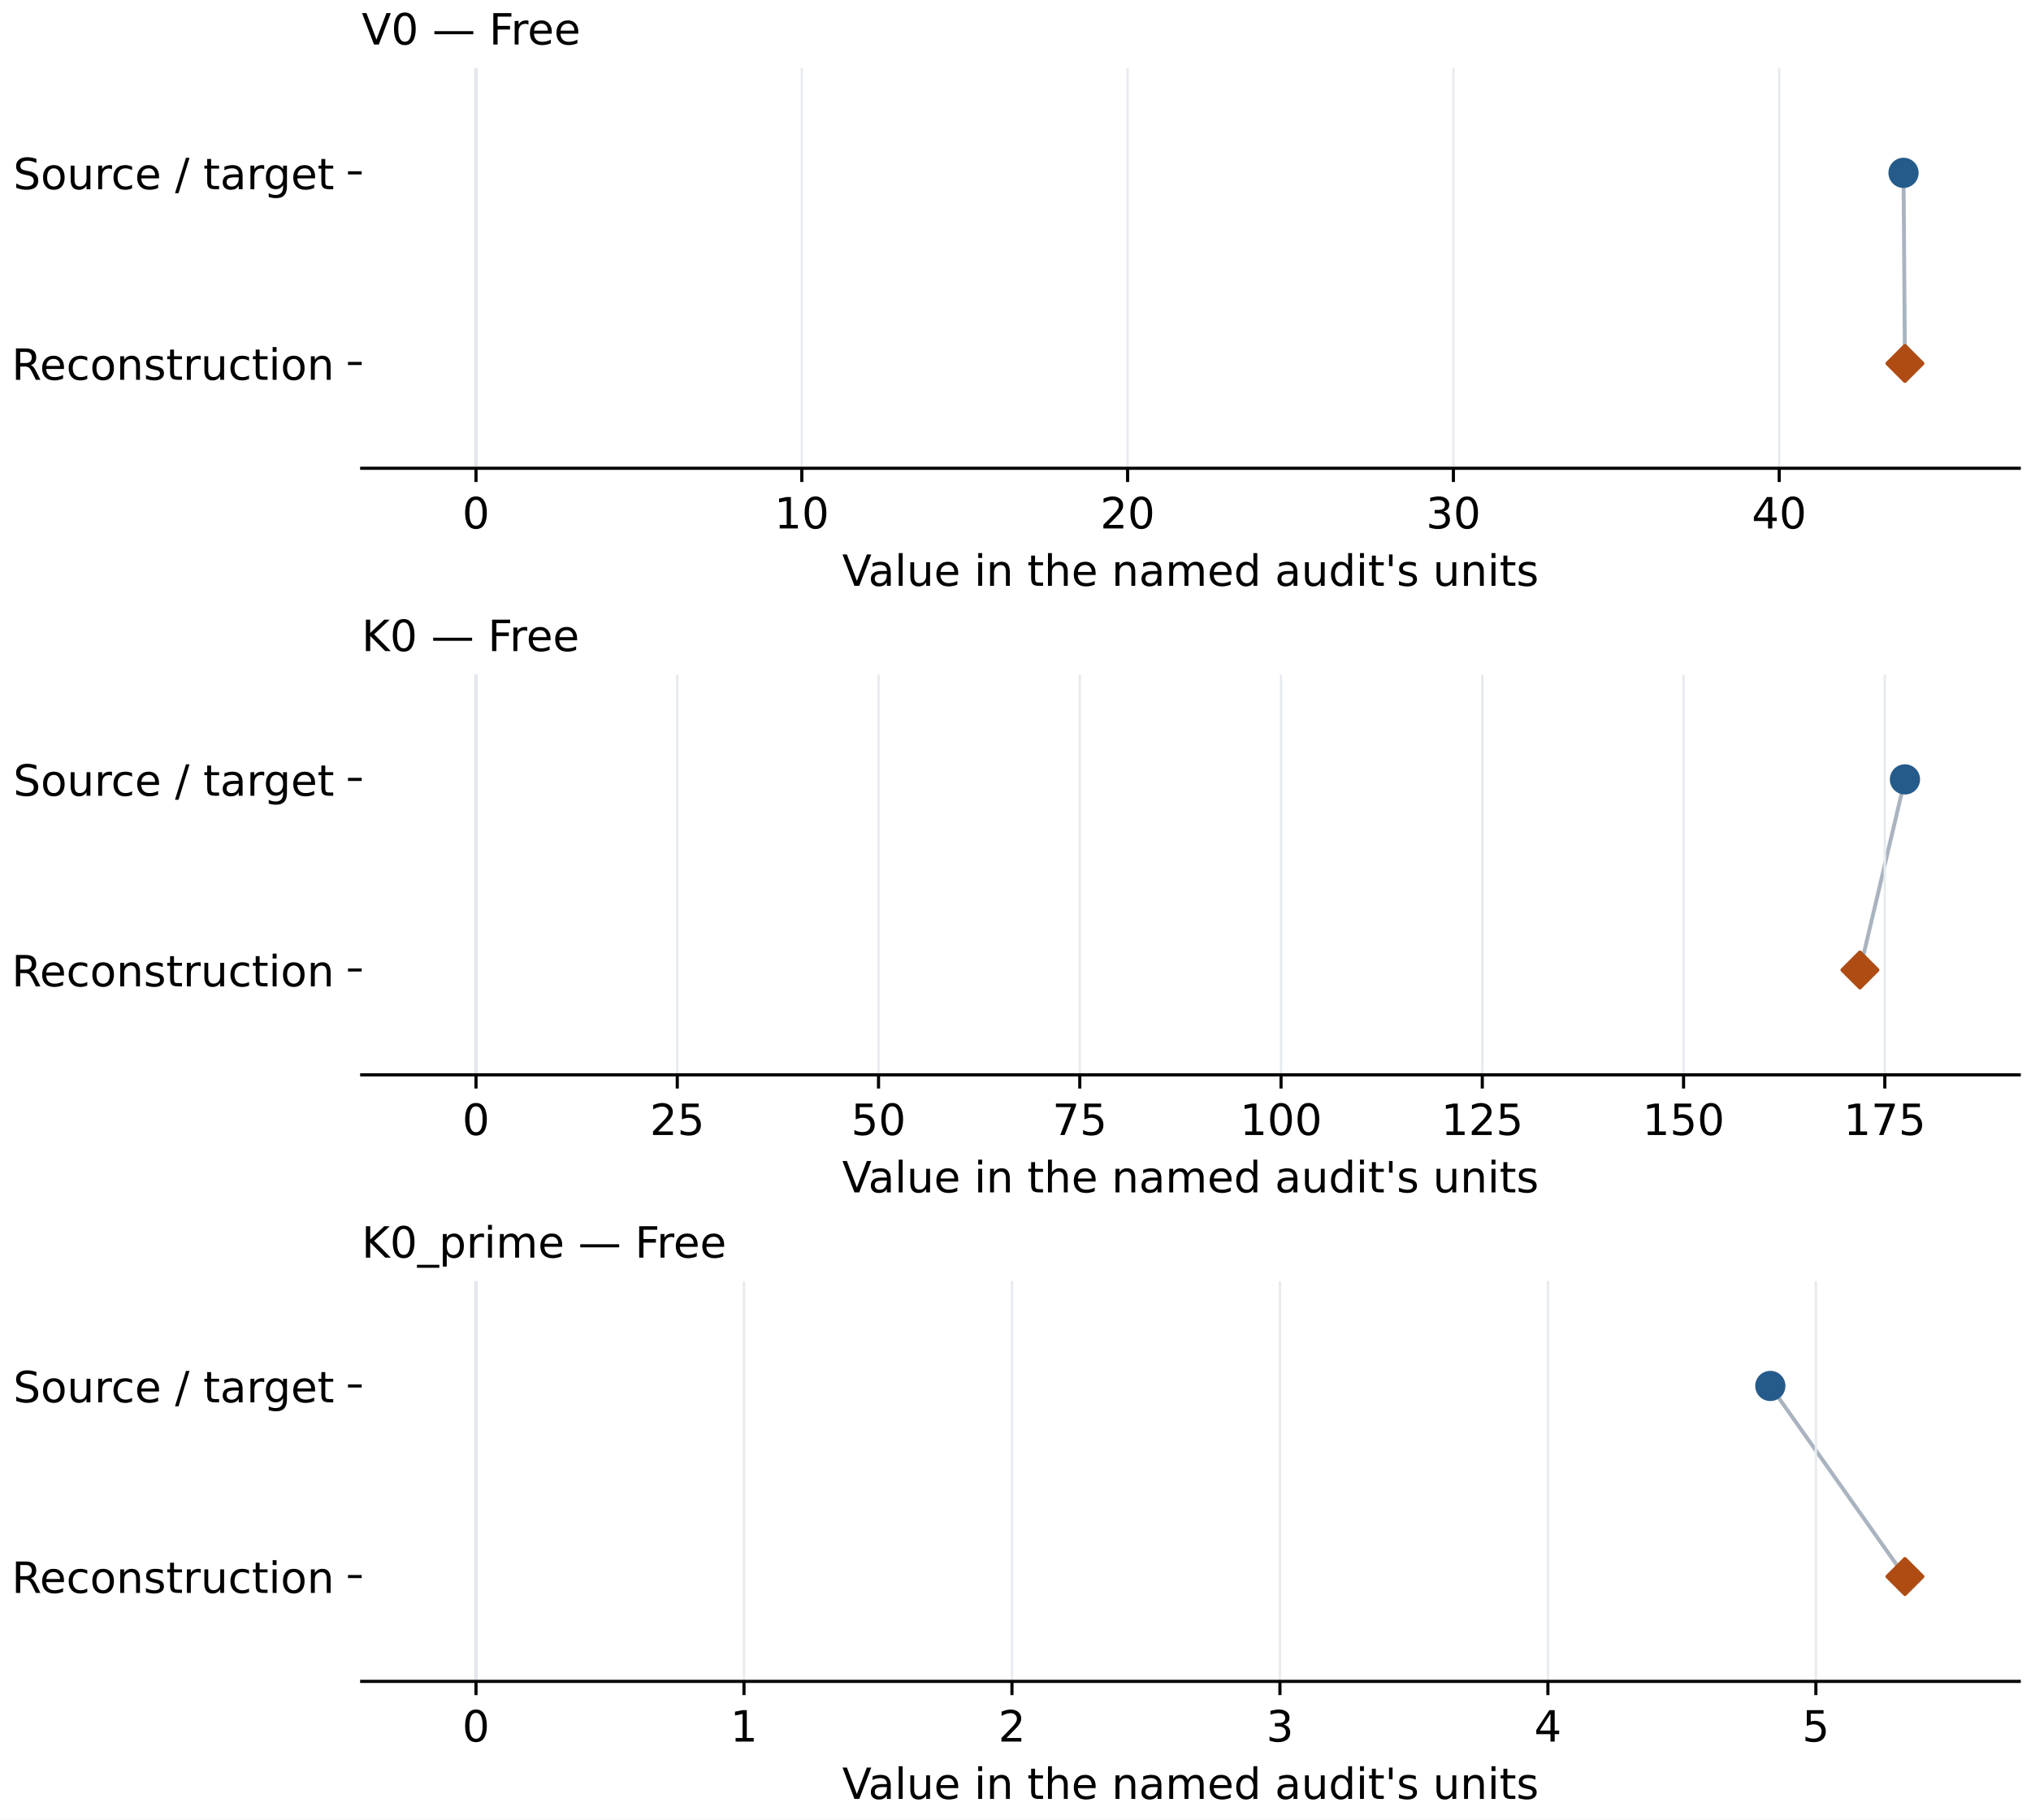
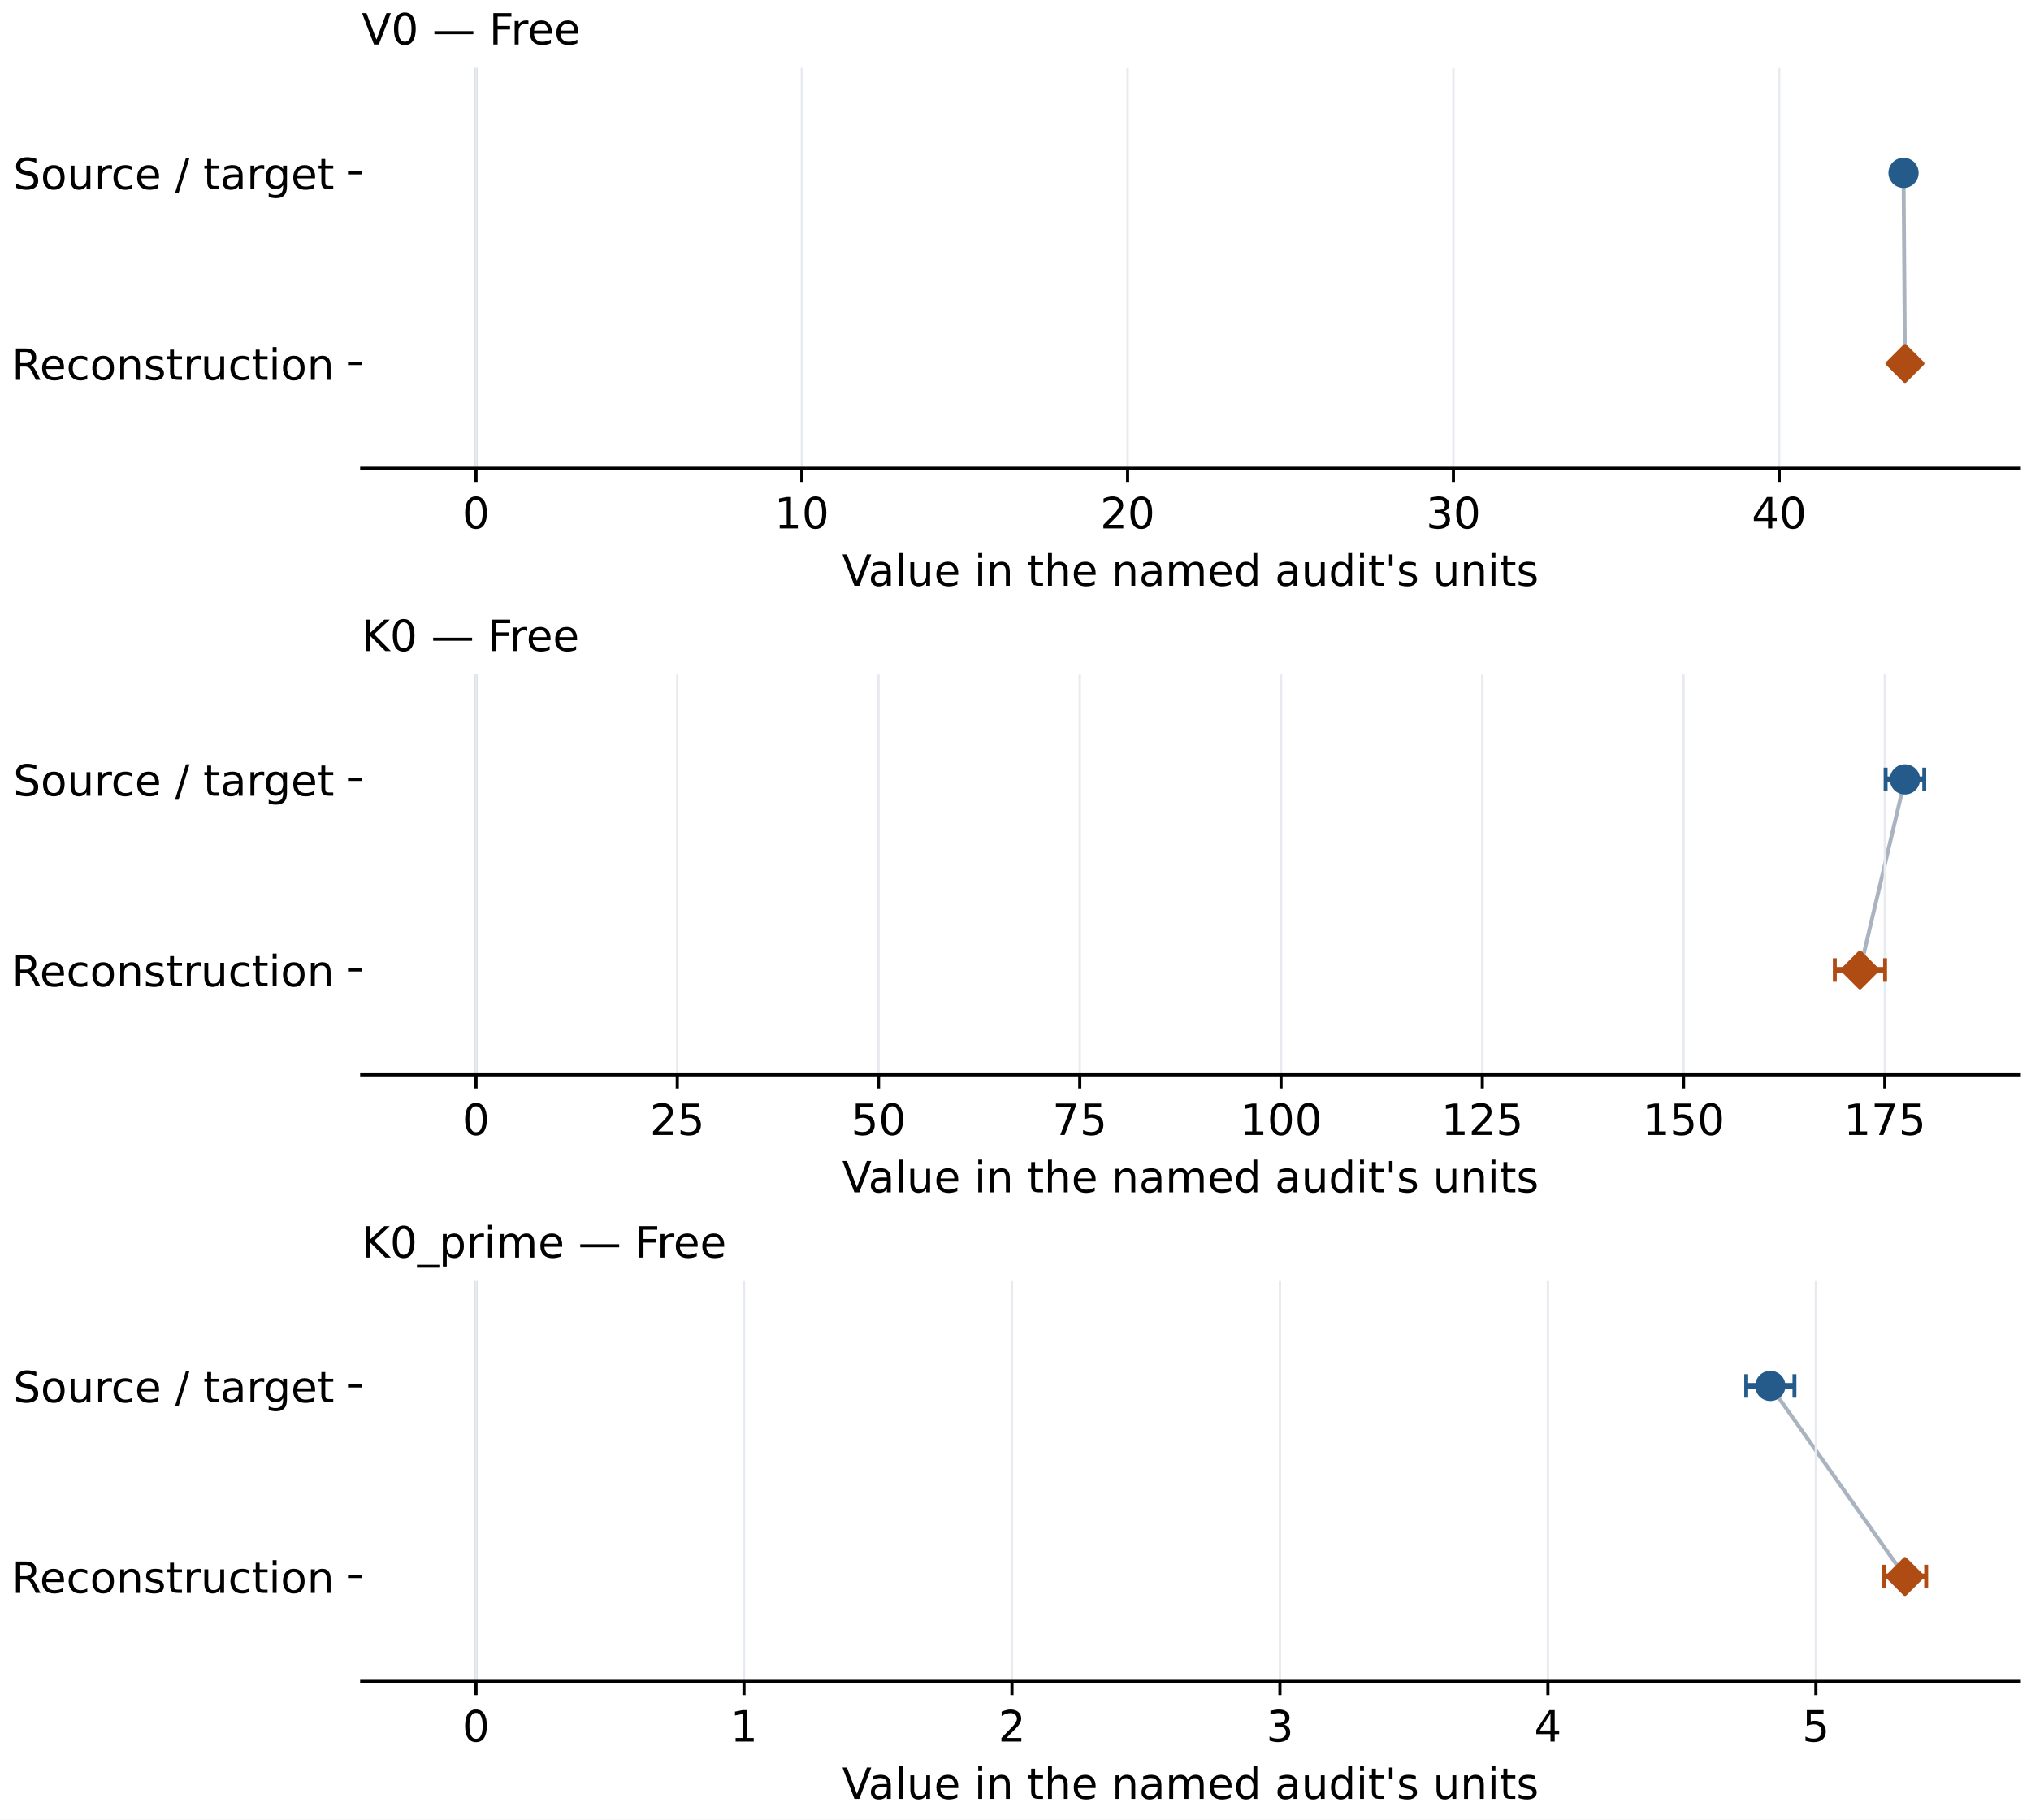
<svg xmlns="http://www.w3.org/2000/svg" xmlns:xlink="http://www.w3.org/1999/xlink" width="518.4pt" height="464.4pt" viewBox="0 0 518.4 464.4" version="1.1">
  <defs>
    <style type="text/css">*{stroke-linejoin: round; stroke-linecap: butt}</style>
  </defs>
  <g id="figure_1">
    <g id="patch_1">
      <path d="M 0 464.4 L 518.4 464.4 L 518.4 0 L 0 0 z " style="fill: #ffffff" />
    </g>
    <g id="axes_1">
      <g id="patch_2">
        <path d="M 92.321 119.508 L 515.4 119.508 L 515.4 17.359 L 92.321 17.359 z " style="fill: #ffffff" />
      </g>
      <g id="line2d_1">
        <path d="M 121.499 119.508 L 121.499 17.359 " clip-path="url(#p881a610187)" style="fill: none; stroke: #c3cad2; stroke-width: 0.7; stroke-linecap: square" />
      </g>
      <g id="line2d_2">
        <path d="M 485.862 44.112 L 486.222 92.754 " clip-path="url(#p881a610187)" style="fill: none; stroke: #aab4c0; stroke-linecap: square" />
      </g>
      <g id="matplotlib.axis_1">
        <g id="xtick_1">
          <g id="line2d_3">
            <path d="M 121.499 119.508 L 121.499 17.359 " clip-path="url(#p881a610187)" style="fill: none; stroke: #e7eaee; stroke-width: 0.6; stroke-linecap: square" />
          </g>
          <g id="line2d_4">
            <defs>
              <path id="mb45e14ee2d" d="M 0 0 L 0 3.5 " style="stroke: #000000; stroke-width: 0.8" />
            </defs>
            <g>
              <use xlink:href="#mb45e14ee2d" x="121.499" y="119.508" style="stroke: #000000; stroke-width: 0.8" />
            </g>
          </g>
          <g id="text_1">
            <text style="font: 11px 'DejaVu Sans', Arial, sans-serif; text-anchor: middle" x="121.499" y="134.866" transform="rotate(-0 121.4993 134.8662)">0</text>
          </g>
        </g>
        <g id="xtick_2">
          <g id="line2d_5">
            <path d="M 204.657 119.508 L 204.657 17.359 " clip-path="url(#p881a610187)" style="fill: none; stroke: #e7eaee; stroke-width: 0.6; stroke-linecap: square" />
          </g>
          <g id="line2d_6">
            <g>
              <use xlink:href="#mb45e14ee2d" x="204.657" y="119.508" style="stroke: #000000; stroke-width: 0.8" />
            </g>
          </g>
          <g id="text_2">
            <text style="font: 11px 'DejaVu Sans', Arial, sans-serif; text-anchor: middle" x="204.657" y="134.866" transform="rotate(-0 204.6568 134.8662)">10</text>
          </g>
        </g>
        <g id="xtick_3">
          <g id="line2d_7">
            <path d="M 287.814 119.508 L 287.814 17.359 " clip-path="url(#p881a610187)" style="fill: none; stroke: #e7eaee; stroke-width: 0.6; stroke-linecap: square" />
          </g>
          <g id="line2d_8">
            <g>
              <use xlink:href="#mb45e14ee2d" x="287.814" y="119.508" style="stroke: #000000; stroke-width: 0.8" />
            </g>
          </g>
          <g id="text_3">
            <text style="font: 11px 'DejaVu Sans', Arial, sans-serif; text-anchor: middle" x="287.814" y="134.866" transform="rotate(-0 287.8143 134.8662)">20</text>
          </g>
        </g>
        <g id="xtick_4">
          <g id="line2d_9">
            <path d="M 370.972 119.508 L 370.972 17.359 " clip-path="url(#p881a610187)" style="fill: none; stroke: #e7eaee; stroke-width: 0.6; stroke-linecap: square" />
          </g>
          <g id="line2d_10">
            <g>
              <use xlink:href="#mb45e14ee2d" x="370.972" y="119.508" style="stroke: #000000; stroke-width: 0.8" />
            </g>
          </g>
          <g id="text_4">
            <text style="font: 11px 'DejaVu Sans', Arial, sans-serif; text-anchor: middle" x="370.972" y="134.866" transform="rotate(-0 370.9718 134.8662)">30</text>
          </g>
        </g>
        <g id="xtick_5">
          <g id="line2d_11">
            <path d="M 454.129 119.508 L 454.129 17.359 " clip-path="url(#p881a610187)" style="fill: none; stroke: #e7eaee; stroke-width: 0.6; stroke-linecap: square" />
          </g>
          <g id="line2d_12">
            <g>
              <use xlink:href="#mb45e14ee2d" x="454.129" y="119.508" style="stroke: #000000; stroke-width: 0.8" />
            </g>
          </g>
          <g id="text_5">
            <text style="font: 11px 'DejaVu Sans', Arial, sans-serif; text-anchor: middle" x="454.129" y="134.866" transform="rotate(-0 454.1293 134.8662)">40</text>
          </g>
        </g>
        <g id="text_6">
          <text style="font: 11px 'DejaVu Sans', Arial, sans-serif; text-anchor: middle" x="303.861" y="149.512" transform="rotate(-0 303.8606 149.5121)">Value in the named audit's units</text>
        </g>
      </g>
      <g id="matplotlib.axis_2">
        <g id="ytick_1">
          <g id="line2d_13">
            <defs>
              <path id="m7f30f8d901" d="M 0 0 L -3.5 0 " style="stroke: #000000; stroke-width: 0.8" />
            </defs>
            <g>
              <use xlink:href="#m7f30f8d901" x="92.321" y="92.754" style="stroke: #000000; stroke-width: 0.8" />
            </g>
          </g>
          <g id="text_7">
            <text style="font: 11px 'DejaVu Sans', Arial, sans-serif; text-anchor: end" x="85.321" y="96.934" transform="rotate(-0 85.32149 96.93362)">Reconstruction</text>
          </g>
        </g>
        <g id="ytick_2">
          <g id="line2d_14">
            <g>
              <use xlink:href="#m7f30f8d901" x="92.321" y="44.112" style="stroke: #000000; stroke-width: 0.8" />
            </g>
          </g>
          <g id="text_8">
            <text style="font: 11px 'DejaVu Sans', Arial, sans-serif; text-anchor: end" x="85.321" y="48.291" transform="rotate(-0 85.32149 48.29107)">Source / target</text>
          </g>
        </g>
      </g>
      <g id="PathCollection_1">
        <defs>
          <path id="m5b1aaaca44" d="M 0 3.354 C 0.89 3.354 1.743 3.001 2.372 2.372 C 3.001 1.743 3.354 0.89 3.354 0 C 3.354 -0.89 3.001 -1.743 2.372 -2.372 C 1.743 -3.001 0.89 -3.354 0 -3.354 C -0.89 -3.354 -1.743 -3.001 -2.372 -2.372 C -3.001 -1.743 -3.354 -0.89 -3.354 0 C -3.354 0.89 -3.001 1.743 -2.372 2.372 C -1.743 3.001 -0.89 3.354 0 3.354 z " style="stroke: #245b8a" />
        </defs>
        <g clip-path="url(#p881a610187)">
          <use xlink:href="#m5b1aaaca44" x="485.862" y="44.112" style="fill: #245b8a; stroke: #245b8a" />
        </g>
      </g>
      <g id="PathCollection_2">
        <defs>
          <path id="m79c71298e6" d="M -0 4.472 L 4.472 0 L 0 -4.472 L -4.472 -0 z " style="stroke: #ae4c14" />
        </defs>
        <g clip-path="url(#p881a610187)">
          <use xlink:href="#m79c71298e6" x="486.222" y="92.754" style="fill: #ae4c14; stroke: #ae4c14" />
        </g>
      </g>
+       <g id="LineCollection_1">
+         <path d="M 485.263 44.112 L 486.461 44.112 " clip-path="url(#p881a610187)" style="fill: none; stroke: #245b8a; stroke-width: 1.5" />
+       </g>
+       <g id="line2d_15">
+         <defs>
+           <path id="m002537e231" d="M 0 3 L 0 -3 " style="stroke: #245b8a" />
+         </defs>
+         <g clip-path="url(#p881a610187)">
+           <use xlink:href="#m002537e231" x="485.263" y="44.112" style="fill: #245b8a; stroke: #245b8a" />
+         </g>
+       </g>
+       <g id="line2d_16">
+         <g clip-path="url(#p881a610187)">
+           <use xlink:href="#m002537e231" x="486.461" y="44.112" style="fill: #245b8a; stroke: #245b8a" />
+         </g>
+       </g>
+       <g id="LineCollection_2">
+         <path d="M 485.752 92.754 L 486.692 92.754 " clip-path="url(#p881a610187)" style="fill: none; stroke: #ae4c14; stroke-width: 1.5" />
+       </g>
+       <g id="line2d_17">
+         <defs>
+           <path id="m3def4cd5cd" d="M 0 3 L 0 -3 " style="stroke: #ae4c14" />
+         </defs>
+         <g clip-path="url(#p881a610187)">
+           <use xlink:href="#m3def4cd5cd" x="485.752" y="92.754" style="fill: #ae4c14; stroke: #ae4c14" />
+         </g>
+       </g>
+       <g id="line2d_18">
+         <g clip-path="url(#p881a610187)">
+           <use xlink:href="#m3def4cd5cd" x="486.692" y="92.754" style="fill: #ae4c14; stroke: #ae4c14" />
+         </g>
+       </g>
      <g id="patch_3">
        <path d="M 92.321 119.508 L 515.4 119.508 " style="fill: none; stroke: #000000; stroke-width: 0.8; stroke-linejoin: miter; stroke-linecap: square" />
      </g>
      <g id="text_9">
        <text style="font: 11px 'DejaVu Sans', Arial, sans-serif; text-anchor: start" x="92.321" y="11.359" transform="rotate(-0 92.32149 11.35852)">V0 — Free</text>
      </g>
    </g>
    <g id="axes_2">
      <g id="patch_4">
        <path d="M 92.321 274.308 L 515.4 274.308 L 515.4 172.159 L 92.321 172.159 z " style="fill: #ffffff" />
      </g>
-       <g id="line2d_15">
+       <g id="line2d_19">
        <path d="M 121.499 274.308 L 121.499 172.159 " clip-path="url(#p8bce2dddd9)" style="fill: none; stroke: #c3cad2; stroke-width: 0.7; stroke-linecap: square" />
      </g>
-       <g id="line2d_16">
+       <g id="line2d_20">
        <path d="M 486.222 198.912 L 474.738 247.554 " clip-path="url(#p8bce2dddd9)" style="fill: none; stroke: #aab4c0; stroke-linecap: square" />
      </g>
      <g id="matplotlib.axis_3">
        <g id="xtick_6">
-           <g id="line2d_17">
+           <g id="line2d_21">
            <path d="M 121.499 274.308 L 121.499 172.159 " clip-path="url(#p8bce2dddd9)" style="fill: none; stroke: #e7eaee; stroke-width: 0.6; stroke-linecap: square" />
          </g>
-           <g id="line2d_18">
+           <g id="line2d_22">
            <g>
              <use xlink:href="#mb45e14ee2d" x="121.499" y="274.308" style="stroke: #000000; stroke-width: 0.8" />
            </g>
          </g>
          <g id="text_10">
            <text style="font: 11px 'DejaVu Sans', Arial, sans-serif; text-anchor: middle" x="121.499" y="289.666" transform="rotate(-0 121.4993 289.6662)">0</text>
          </g>
        </g>
        <g id="xtick_7">
-           <g id="line2d_19">
+           <g id="line2d_23">
            <path d="M 172.869 274.308 L 172.869 172.159 " clip-path="url(#p8bce2dddd9)" style="fill: none; stroke: #e7eaee; stroke-width: 0.6; stroke-linecap: square" />
          </g>
-           <g id="line2d_20">
+           <g id="line2d_24">
            <g>
              <use xlink:href="#mb45e14ee2d" x="172.869" y="274.308" style="stroke: #000000; stroke-width: 0.8" />
            </g>
          </g>
          <g id="text_11">
            <text style="font: 11px 'DejaVu Sans', Arial, sans-serif; text-anchor: middle" x="172.869" y="289.666" transform="rotate(-0 172.8687 289.6662)">25</text>
          </g>
        </g>
        <g id="xtick_8">
-           <g id="line2d_21">
+           <g id="line2d_25">
            <path d="M 224.238 274.308 L 224.238 172.159 " clip-path="url(#p8bce2dddd9)" style="fill: none; stroke: #e7eaee; stroke-width: 0.6; stroke-linecap: square" />
          </g>
-           <g id="line2d_22">
+           <g id="line2d_26">
            <g>
              <use xlink:href="#mb45e14ee2d" x="224.238" y="274.308" style="stroke: #000000; stroke-width: 0.8" />
            </g>
          </g>
          <g id="text_12">
            <text style="font: 11px 'DejaVu Sans', Arial, sans-serif; text-anchor: middle" x="224.238" y="289.666" transform="rotate(-0 224.2381 289.6662)">50</text>
          </g>
        </g>
        <g id="xtick_9">
-           <g id="line2d_23">
+           <g id="line2d_27">
            <path d="M 275.607 274.308 L 275.607 172.159 " clip-path="url(#p8bce2dddd9)" style="fill: none; stroke: #e7eaee; stroke-width: 0.6; stroke-linecap: square" />
          </g>
-           <g id="line2d_24">
+           <g id="line2d_28">
            <g>
              <use xlink:href="#mb45e14ee2d" x="275.607" y="274.308" style="stroke: #000000; stroke-width: 0.8" />
            </g>
          </g>
          <g id="text_13">
            <text style="font: 11px 'DejaVu Sans', Arial, sans-serif; text-anchor: middle" x="275.607" y="289.666" transform="rotate(-0 275.6075 289.6662)">75</text>
          </g>
        </g>
        <g id="xtick_10">
-           <g id="line2d_25">
+           <g id="line2d_29">
            <path d="M 326.977 274.308 L 326.977 172.159 " clip-path="url(#p8bce2dddd9)" style="fill: none; stroke: #e7eaee; stroke-width: 0.6; stroke-linecap: square" />
          </g>
-           <g id="line2d_26">
+           <g id="line2d_30">
            <g>
              <use xlink:href="#mb45e14ee2d" x="326.977" y="274.308" style="stroke: #000000; stroke-width: 0.8" />
            </g>
          </g>
          <g id="text_14">
            <text style="font: 11px 'DejaVu Sans', Arial, sans-serif; text-anchor: middle" x="326.977" y="289.666" transform="rotate(-0 326.9768 289.6662)">100</text>
          </g>
        </g>
        <g id="xtick_11">
-           <g id="line2d_27">
+           <g id="line2d_31">
            <path d="M 378.346 274.308 L 378.346 172.159 " clip-path="url(#p8bce2dddd9)" style="fill: none; stroke: #e7eaee; stroke-width: 0.6; stroke-linecap: square" />
          </g>
-           <g id="line2d_28">
+           <g id="line2d_32">
            <g>
              <use xlink:href="#mb45e14ee2d" x="378.346" y="274.308" style="stroke: #000000; stroke-width: 0.8" />
            </g>
          </g>
          <g id="text_15">
            <text style="font: 11px 'DejaVu Sans', Arial, sans-serif; text-anchor: middle" x="378.346" y="289.666" transform="rotate(-0 378.3462 289.6662)">125</text>
          </g>
        </g>
        <g id="xtick_12">
-           <g id="line2d_29">
+           <g id="line2d_33">
            <path d="M 429.716 274.308 L 429.716 172.159 " clip-path="url(#p8bce2dddd9)" style="fill: none; stroke: #e7eaee; stroke-width: 0.6; stroke-linecap: square" />
          </g>
-           <g id="line2d_30">
+           <g id="line2d_34">
            <g>
              <use xlink:href="#mb45e14ee2d" x="429.716" y="274.308" style="stroke: #000000; stroke-width: 0.8" />
            </g>
          </g>
          <g id="text_16">
            <text style="font: 11px 'DejaVu Sans', Arial, sans-serif; text-anchor: middle" x="429.716" y="289.666" transform="rotate(-0 429.7156 289.6662)">150</text>
          </g>
        </g>
        <g id="xtick_13">
-           <g id="line2d_31">
+           <g id="line2d_35">
            <path d="M 481.085 274.308 L 481.085 172.159 " clip-path="url(#p8bce2dddd9)" style="fill: none; stroke: #e7eaee; stroke-width: 0.6; stroke-linecap: square" />
          </g>
-           <g id="line2d_32">
+           <g id="line2d_36">
            <g>
              <use xlink:href="#mb45e14ee2d" x="481.085" y="274.308" style="stroke: #000000; stroke-width: 0.8" />
            </g>
          </g>
          <g id="text_17">
            <text style="font: 11px 'DejaVu Sans', Arial, sans-serif; text-anchor: middle" x="481.085" y="289.666" transform="rotate(-0 481.085 289.6662)">175</text>
          </g>
        </g>
        <g id="text_18">
          <text style="font: 11px 'DejaVu Sans', Arial, sans-serif; text-anchor: middle" x="303.861" y="304.312" transform="rotate(-0 303.8606 304.3121)">Value in the named audit's units</text>
        </g>
      </g>
      <g id="matplotlib.axis_4">
        <g id="ytick_3">
-           <g id="line2d_33">
+           <g id="line2d_37">
            <g>
              <use xlink:href="#m7f30f8d901" x="92.321" y="247.554" style="stroke: #000000; stroke-width: 0.8" />
            </g>
          </g>
          <g id="text_19">
            <text style="font: 11px 'DejaVu Sans', Arial, sans-serif; text-anchor: end" x="85.321" y="251.734" transform="rotate(-0 85.32149 251.7336)">Reconstruction</text>
          </g>
        </g>
        <g id="ytick_4">
-           <g id="line2d_34">
+           <g id="line2d_38">
            <g>
              <use xlink:href="#m7f30f8d901" x="92.321" y="198.912" style="stroke: #000000; stroke-width: 0.8" />
            </g>
          </g>
          <g id="text_20">
            <text style="font: 11px 'DejaVu Sans', Arial, sans-serif; text-anchor: end" x="85.321" y="203.091" transform="rotate(-0 85.32149 203.0911)">Source / target</text>
          </g>
        </g>
      </g>
      <g id="PathCollection_3">
        <g clip-path="url(#p8bce2dddd9)">
          <use xlink:href="#m5b1aaaca44" x="486.222" y="198.912" style="fill: #245b8a; stroke: #245b8a" />
        </g>
      </g>
      <g id="PathCollection_4">
        <g clip-path="url(#p8bce2dddd9)">
          <use xlink:href="#m79c71298e6" x="474.738" y="247.554" style="fill: #ae4c14; stroke: #ae4c14" />
+         </g>
+       </g>
+       <g id="LineCollection_3">
+         <path d="M 481.29 198.912 L 491.153 198.912 " clip-path="url(#p8bce2dddd9)" style="fill: none; stroke: #245b8a; stroke-width: 1.5" />
+       </g>
+       <g id="line2d_39">
+         <g clip-path="url(#p8bce2dddd9)">
+           <use xlink:href="#m002537e231" x="481.29" y="198.912" style="fill: #245b8a; stroke: #245b8a" />
+         </g>
+       </g>
+       <g id="line2d_40">
+         <g clip-path="url(#p8bce2dddd9)">
+           <use xlink:href="#m002537e231" x="491.153" y="198.912" style="fill: #245b8a; stroke: #245b8a" />
+         </g>
+       </g>
+       <g id="LineCollection_4">
+         <path d="M 468.325 247.554 L 481.15 247.554 " clip-path="url(#p8bce2dddd9)" style="fill: none; stroke: #ae4c14; stroke-width: 1.5" />
+       </g>
+       <g id="line2d_41">
+         <g clip-path="url(#p8bce2dddd9)">
+           <use xlink:href="#m3def4cd5cd" x="468.325" y="247.554" style="fill: #ae4c14; stroke: #ae4c14" />
+         </g>
+       </g>
+       <g id="line2d_42">
+         <g clip-path="url(#p8bce2dddd9)">
+           <use xlink:href="#m3def4cd5cd" x="481.15" y="247.554" style="fill: #ae4c14; stroke: #ae4c14" />
        </g>
      </g>
      <g id="patch_5">
        <path d="M 92.321 274.308 L 515.4 274.308 " style="fill: none; stroke: #000000; stroke-width: 0.8; stroke-linejoin: miter; stroke-linecap: square" />
      </g>
      <g id="text_21">
        <text style="font: 11px 'DejaVu Sans', Arial, sans-serif; text-anchor: start" x="92.321" y="166.159" transform="rotate(-0 92.32149 166.1585)">K0 — Free</text>
      </g>
    </g>
    <g id="axes_3">
      <g id="patch_6">
        <path d="M 92.321 429.108 L 515.4 429.108 L 515.4 326.959 L 92.321 326.959 z " style="fill: #ffffff" />
      </g>
-       <g id="line2d_35">
+       <g id="line2d_43">
        <path d="M 121.499 429.108 L 121.499 326.959 " clip-path="url(#p3969492e78)" style="fill: none; stroke: #c3cad2; stroke-width: 0.7; stroke-linecap: square" />
      </g>
-       <g id="line2d_36">
+       <g id="line2d_44">
        <path d="M 451.865 353.712 L 486.222 402.354 " clip-path="url(#p3969492e78)" style="fill: none; stroke: #aab4c0; stroke-linecap: square" />
      </g>
      <g id="matplotlib.axis_5">
        <g id="xtick_14">
-           <g id="line2d_37">
+           <g id="line2d_45">
            <path d="M 121.499 429.108 L 121.499 326.959 " clip-path="url(#p3969492e78)" style="fill: none; stroke: #e7eaee; stroke-width: 0.6; stroke-linecap: square" />
          </g>
-           <g id="line2d_38">
+           <g id="line2d_46">
            <g>
              <use xlink:href="#mb45e14ee2d" x="121.499" y="429.108" style="stroke: #000000; stroke-width: 0.8" />
            </g>
          </g>
          <g id="text_22">
            <text style="font: 11px 'DejaVu Sans', Arial, sans-serif; text-anchor: middle" x="121.499" y="444.466" transform="rotate(-0 121.4993 444.4662)">0</text>
          </g>
        </g>
        <g id="xtick_15">
-           <g id="line2d_39">
+           <g id="line2d_47">
            <path d="M 189.898 429.108 L 189.898 326.959 " clip-path="url(#p3969492e78)" style="fill: none; stroke: #e7eaee; stroke-width: 0.6; stroke-linecap: square" />
          </g>
-           <g id="line2d_40">
+           <g id="line2d_48">
            <g>
              <use xlink:href="#mb45e14ee2d" x="189.898" y="429.108" style="stroke: #000000; stroke-width: 0.8" />
            </g>
          </g>
          <g id="text_23">
            <text style="font: 11px 'DejaVu Sans', Arial, sans-serif; text-anchor: middle" x="189.898" y="444.466" transform="rotate(-0 189.898 444.4662)">1</text>
          </g>
        </g>
        <g id="xtick_16">
-           <g id="line2d_41">
+           <g id="line2d_49">
            <path d="M 258.297 429.108 L 258.297 326.959 " clip-path="url(#p3969492e78)" style="fill: none; stroke: #e7eaee; stroke-width: 0.6; stroke-linecap: square" />
          </g>
-           <g id="line2d_42">
+           <g id="line2d_50">
            <g>
              <use xlink:href="#mb45e14ee2d" x="258.297" y="429.108" style="stroke: #000000; stroke-width: 0.8" />
            </g>
          </g>
          <g id="text_24">
            <text style="font: 11px 'DejaVu Sans', Arial, sans-serif; text-anchor: middle" x="258.297" y="444.466" transform="rotate(-0 258.2967 444.4662)">2</text>
          </g>
        </g>
        <g id="xtick_17">
-           <g id="line2d_43">
+           <g id="line2d_51">
            <path d="M 326.695 429.108 L 326.695 326.959 " clip-path="url(#p3969492e78)" style="fill: none; stroke: #e7eaee; stroke-width: 0.6; stroke-linecap: square" />
          </g>
-           <g id="line2d_44">
+           <g id="line2d_52">
            <g>
              <use xlink:href="#mb45e14ee2d" x="326.695" y="429.108" style="stroke: #000000; stroke-width: 0.8" />
            </g>
          </g>
          <g id="text_25">
            <text style="font: 11px 'DejaVu Sans', Arial, sans-serif; text-anchor: middle" x="326.695" y="444.466" transform="rotate(-0 326.6953 444.4662)">3</text>
          </g>
        </g>
        <g id="xtick_18">
-           <g id="line2d_45">
+           <g id="line2d_53">
            <path d="M 395.094 429.108 L 395.094 326.959 " clip-path="url(#p3969492e78)" style="fill: none; stroke: #e7eaee; stroke-width: 0.6; stroke-linecap: square" />
          </g>
-           <g id="line2d_46">
+           <g id="line2d_54">
            <g>
              <use xlink:href="#mb45e14ee2d" x="395.094" y="429.108" style="stroke: #000000; stroke-width: 0.8" />
            </g>
          </g>
          <g id="text_26">
            <text style="font: 11px 'DejaVu Sans', Arial, sans-serif; text-anchor: middle" x="395.094" y="444.466" transform="rotate(-0 395.094 444.4662)">4</text>
          </g>
        </g>
        <g id="xtick_19">
-           <g id="line2d_47">
+           <g id="line2d_55">
            <path d="M 463.493 429.108 L 463.493 326.959 " clip-path="url(#p3969492e78)" style="fill: none; stroke: #e7eaee; stroke-width: 0.6; stroke-linecap: square" />
          </g>
-           <g id="line2d_48">
+           <g id="line2d_56">
            <g>
              <use xlink:href="#mb45e14ee2d" x="463.493" y="429.108" style="stroke: #000000; stroke-width: 0.8" />
            </g>
          </g>
          <g id="text_27">
            <text style="font: 11px 'DejaVu Sans', Arial, sans-serif; text-anchor: middle" x="463.493" y="444.466" transform="rotate(-0 463.4927 444.4662)">5</text>
          </g>
        </g>
        <g id="text_28">
          <text style="font: 11px 'DejaVu Sans', Arial, sans-serif; text-anchor: middle" x="303.861" y="459.112" transform="rotate(-0 303.8606 459.1121)">Value in the named audit's units</text>
        </g>
      </g>
      <g id="matplotlib.axis_6">
        <g id="ytick_5">
-           <g id="line2d_49">
+           <g id="line2d_57">
            <g>
              <use xlink:href="#m7f30f8d901" x="92.321" y="402.354" style="stroke: #000000; stroke-width: 0.8" />
            </g>
          </g>
          <g id="text_29">
            <text style="font: 11px 'DejaVu Sans', Arial, sans-serif; text-anchor: end" x="85.321" y="406.534" transform="rotate(-0 85.32149 406.5336)">Reconstruction</text>
          </g>
        </g>
        <g id="ytick_6">
-           <g id="line2d_50">
+           <g id="line2d_58">
            <g>
              <use xlink:href="#m7f30f8d901" x="92.321" y="353.712" style="stroke: #000000; stroke-width: 0.8" />
            </g>
          </g>
          <g id="text_30">
            <text style="font: 11px 'DejaVu Sans', Arial, sans-serif; text-anchor: end" x="85.321" y="357.891" transform="rotate(-0 85.32149 357.8911)">Source / target</text>
          </g>
        </g>
      </g>
      <g id="PathCollection_5">
        <g clip-path="url(#p3969492e78)">
          <use xlink:href="#m5b1aaaca44" x="451.865" y="353.712" style="fill: #245b8a; stroke: #245b8a" />
        </g>
      </g>
      <g id="PathCollection_6">
        <g clip-path="url(#p3969492e78)">
          <use xlink:href="#m79c71298e6" x="486.222" y="402.354" style="fill: #ae4c14; stroke: #ae4c14" />
+         </g>
+       </g>
+       <g id="LineCollection_5">
+         <path d="M 445.709 353.712 L 458.021 353.712 " clip-path="url(#p3969492e78)" style="fill: none; stroke: #245b8a; stroke-width: 1.5" />
+       </g>
+       <g id="line2d_59">
+         <g clip-path="url(#p3969492e78)">
+           <use xlink:href="#m002537e231" x="445.709" y="353.712" style="fill: #245b8a; stroke: #245b8a" />
+         </g>
+       </g>
+       <g id="line2d_60">
+         <g clip-path="url(#p3969492e78)">
+           <use xlink:href="#m002537e231" x="458.021" y="353.712" style="fill: #245b8a; stroke: #245b8a" />
+         </g>
+       </g>
+       <g id="LineCollection_6">
+         <path d="M 480.804 402.354 L 491.64 402.354 " clip-path="url(#p3969492e78)" style="fill: none; stroke: #ae4c14; stroke-width: 1.5" />
+       </g>
+       <g id="line2d_61">
+         <g clip-path="url(#p3969492e78)">
+           <use xlink:href="#m3def4cd5cd" x="480.804" y="402.354" style="fill: #ae4c14; stroke: #ae4c14" />
+         </g>
+       </g>
+       <g id="line2d_62">
+         <g clip-path="url(#p3969492e78)">
+           <use xlink:href="#m3def4cd5cd" x="491.64" y="402.354" style="fill: #ae4c14; stroke: #ae4c14" />
        </g>
      </g>
      <g id="patch_7">
        <path d="M 92.321 429.108 L 515.4 429.108 " style="fill: none; stroke: #000000; stroke-width: 0.8; stroke-linejoin: miter; stroke-linecap: square" />
      </g>
      <g id="text_31">
        <text style="font: 11px 'DejaVu Sans', Arial, sans-serif; text-anchor: start" x="92.321" y="320.959" transform="rotate(-0 92.32149 320.9585)">K0_prime — Free</text>
      </g>
    </g>
  </g>
  <defs>
    <clipPath id="p881a610187">
      <rect x="92.321" y="17.359" width="423.078" height="102.149" />
    </clipPath>
    <clipPath id="p8bce2dddd9">
      <rect x="92.321" y="172.159" width="423.078" height="102.149" />
    </clipPath>
    <clipPath id="p3969492e78">
      <rect x="92.321" y="326.959" width="423.078" height="102.149" />
    </clipPath>
  </defs>
</svg>
